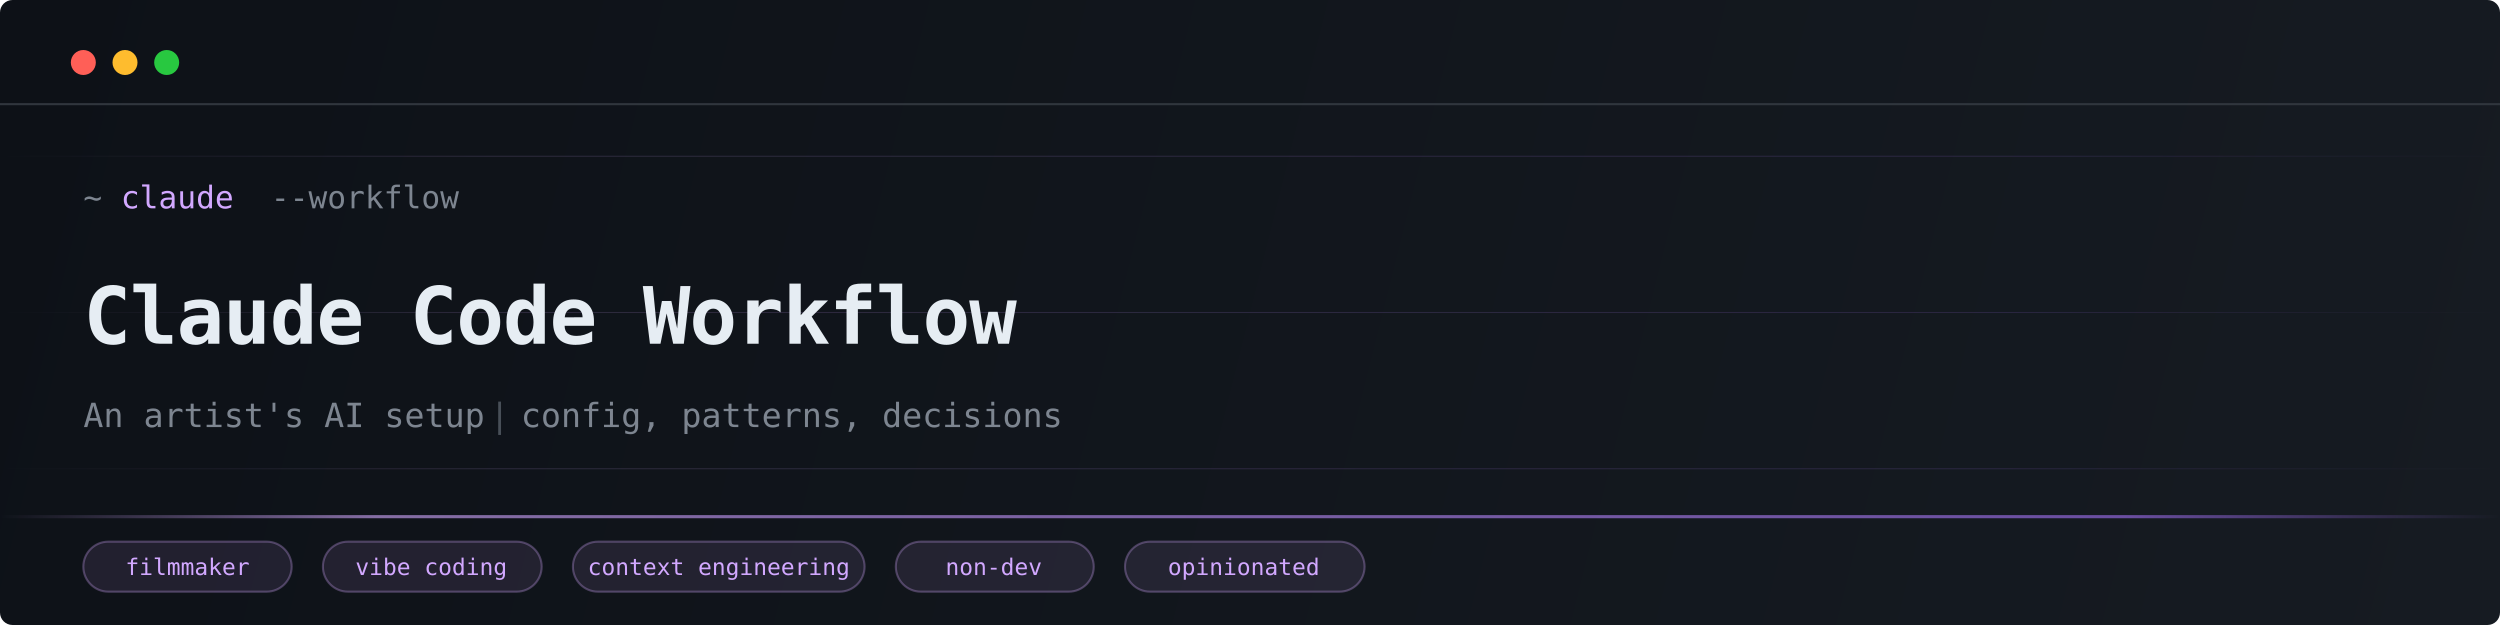
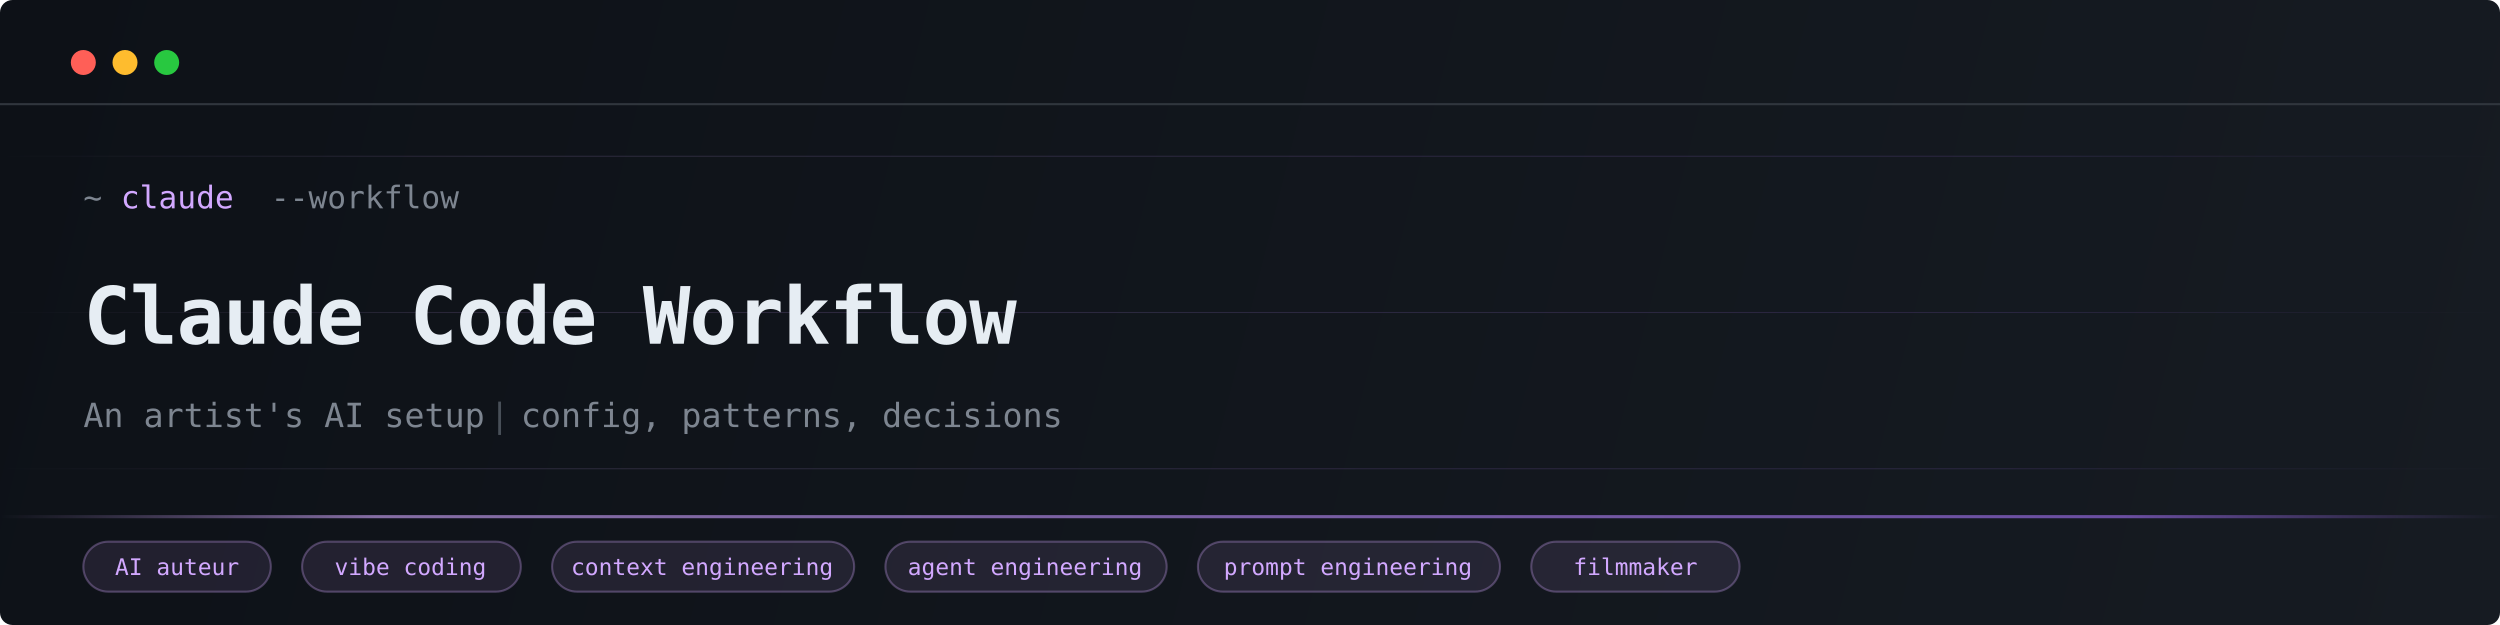
<svg xmlns="http://www.w3.org/2000/svg" viewBox="0 0 1200 300" fill="none">
  <defs>
    <linearGradient id="bg" x1="0" y1="0" x2="1200" y2="300" gradientUnits="userSpaceOnUse">
      <stop offset="0%" stop-color="#0d1117" />
      <stop offset="100%" stop-color="#161b22" />
    </linearGradient>
    <linearGradient id="accent" x1="0" y1="0" x2="300" y2="0" gradientUnits="userSpaceOnUse">
      <stop offset="0%" stop-color="#d2a8ff" />
      <stop offset="100%" stop-color="#a371f7" />
    </linearGradient>
    <linearGradient id="line" x1="0" y1="0" x2="1200" y2="0" gradientUnits="userSpaceOnUse">
      <stop offset="0%" stop-color="#d2a8ff" stop-opacity="0" />
      <stop offset="15%" stop-color="#d2a8ff" stop-opacity="0.6" />
      <stop offset="85%" stop-color="#a371f7" stop-opacity="0.6" />
      <stop offset="100%" stop-color="#a371f7" stop-opacity="0" />
    </linearGradient>
    <linearGradient id="line2" x1="0" y1="0" x2="1200" y2="0" gradientUnits="userSpaceOnUse">
      <stop offset="0%" stop-color="#d2a8ff" stop-opacity="0" />
      <stop offset="20%" stop-color="#d2a8ff" stop-opacity="0.15" />
      <stop offset="80%" stop-color="#a371f7" stop-opacity="0.15" />
      <stop offset="100%" stop-color="#a371f7" stop-opacity="0" />
    </linearGradient>
  </defs>
  <rect width="1200" height="300" fill="url(#bg)" rx="6" />
  <line x1="0" y1="75" x2="1200" y2="75" stroke="url(#line2)" stroke-width="0.5" />
  <line x1="0" y1="150" x2="1200" y2="150" stroke="url(#line2)" stroke-width="0.5" />
  <line x1="0" y1="225" x2="1200" y2="225" stroke="url(#line2)" stroke-width="0.5" />
  <circle cx="40" cy="30" r="6" fill="#ff5f57" />
  <circle cx="60" cy="30" r="6" fill="#febc2e" />
  <circle cx="80" cy="30" r="6" fill="#28c840" />
  <line x1="0" y1="50" x2="1200" y2="50" stroke="#30363d" stroke-width="1" />
  <text x="40" y="100" font-family="ui-monospace, SFMono-Regular, 'SF Mono', Menlo, Consolas, monospace" font-size="15" fill="#7d8590">~</text>
  <text x="58" y="100" font-family="ui-monospace, SFMono-Regular, 'SF Mono', Menlo, Consolas, monospace" font-size="15" fill="#d2a8ff">claude</text>
  <text x="130" y="100" font-family="ui-monospace, SFMono-Regular, 'SF Mono', Menlo, Consolas, monospace" font-size="15" fill="#7d8590">--workflow</text>
  <text x="40" y="165" font-family="ui-monospace, SFMono-Regular, 'SF Mono', Menlo, Consolas, monospace" font-size="38" font-weight="bold" fill="#e6edf3" letter-spacing="-0.5">Claude Code Workflow</text>
  <text x="40" y="205" font-family="ui-monospace, SFMono-Regular, 'SF Mono', Menlo, Consolas, monospace" font-size="16" fill="#7d8590">An artist's AI setup</text>
  <text x="235" y="205" font-family="ui-monospace, SFMono-Regular, 'SF Mono', Menlo, Consolas, monospace" font-size="16" fill="#484f58">|</text>
  <text x="250" y="205" font-family="ui-monospace, SFMono-Regular, 'SF Mono', Menlo, Consolas, monospace" font-size="16" fill="#7d8590">config, patterns, decisions</text>
  <line x1="0" y1="248" x2="1200" y2="248" stroke="url(#line)" stroke-width="1.5" />
-   <rect x="40" y="260" width="100" height="24" rx="12" fill="#d2a8ff" fill-opacity="0.1" stroke="#d2a8ff" stroke-opacity="0.3" stroke-width="1" />
-   <text x="90" y="276" font-family="ui-monospace, SFMono-Regular, 'SF Mono', Menlo, Consolas, monospace" font-size="11" fill="#d2a8ff" text-anchor="middle">filmmaker</text>
-   <rect x="155" y="260" width="105" height="24" rx="12" fill="#d2a8ff" fill-opacity="0.1" stroke="#d2a8ff" stroke-opacity="0.3" stroke-width="1" />
-   <text x="207" y="276" font-family="ui-monospace, SFMono-Regular, 'SF Mono', Menlo, Consolas, monospace" font-size="11" fill="#d2a8ff" text-anchor="middle">vibe coding</text>
-   <rect x="275" y="260" width="140" height="24" rx="12" fill="#d2a8ff" fill-opacity="0.1" stroke="#d2a8ff" stroke-opacity="0.3" stroke-width="1" />
-   <text x="345" y="276" font-family="ui-monospace, SFMono-Regular, 'SF Mono', Menlo, Consolas, monospace" font-size="11" fill="#d2a8ff" text-anchor="middle">context engineering</text>
-   <rect x="430" y="260" width="95" height="24" rx="12" fill="#d2a8ff" fill-opacity="0.1" stroke="#d2a8ff" stroke-opacity="0.3" stroke-width="1" />
-   <text x="477" y="276" font-family="ui-monospace, SFMono-Regular, 'SF Mono', Menlo, Consolas, monospace" font-size="11" fill="#d2a8ff" text-anchor="middle">non-dev</text>
-   <rect x="540" y="260" width="115" height="24" rx="12" fill="#d2a8ff" fill-opacity="0.1" stroke="#d2a8ff" stroke-opacity="0.3" stroke-width="1" />
-   <text x="597" y="276" font-family="ui-monospace, SFMono-Regular, 'SF Mono', Menlo, Consolas, monospace" font-size="11" fill="#d2a8ff" text-anchor="middle">opinionated</text>
+   <rect x="40" y="260" width="90" height="24" rx="12" fill="#d2a8ff" fill-opacity="0.1" stroke="#d2a8ff" stroke-opacity="0.3" stroke-width="1" />
+   <text x="85" y="276" font-family="ui-monospace, SFMono-Regular, 'SF Mono', Menlo, Consolas, monospace" font-size="11" fill="#d2a8ff" text-anchor="middle">AI auteur</text>
+   <rect x="145" y="260" width="105" height="24" rx="12" fill="#d2a8ff" fill-opacity="0.1" stroke="#d2a8ff" stroke-opacity="0.3" stroke-width="1" />
+   <text x="197" y="276" font-family="ui-monospace, SFMono-Regular, 'SF Mono', Menlo, Consolas, monospace" font-size="11" fill="#d2a8ff" text-anchor="middle">vibe coding</text>
+   <rect x="265" y="260" width="145" height="24" rx="12" fill="#d2a8ff" fill-opacity="0.1" stroke="#d2a8ff" stroke-opacity="0.3" stroke-width="1" />
+   <text x="337" y="276" font-family="ui-monospace, SFMono-Regular, 'SF Mono', Menlo, Consolas, monospace" font-size="11" fill="#d2a8ff" text-anchor="middle">context engineering</text>
+   <rect x="425" y="260" width="135" height="24" rx="12" fill="#d2a8ff" fill-opacity="0.1" stroke="#d2a8ff" stroke-opacity="0.3" stroke-width="1" />
+   <text x="492" y="276" font-family="ui-monospace, SFMono-Regular, 'SF Mono', Menlo, Consolas, monospace" font-size="11" fill="#d2a8ff" text-anchor="middle">agent engineering</text>
+   <rect x="575" y="260" width="145" height="24" rx="12" fill="#d2a8ff" fill-opacity="0.1" stroke="#d2a8ff" stroke-opacity="0.3" stroke-width="1" />
+   <text x="647" y="276" font-family="ui-monospace, SFMono-Regular, 'SF Mono', Menlo, Consolas, monospace" font-size="11" fill="#d2a8ff" text-anchor="middle">prompt engineering</text>
+   <rect x="735" y="260" width="100" height="24" rx="12" fill="#d2a8ff" fill-opacity="0.1" stroke="#d2a8ff" stroke-opacity="0.3" stroke-width="1" />
+   <text x="785" y="276" font-family="ui-monospace, SFMono-Regular, 'SF Mono', Menlo, Consolas, monospace" font-size="11" fill="#d2a8ff" text-anchor="middle">filmmaker</text>
</svg>
